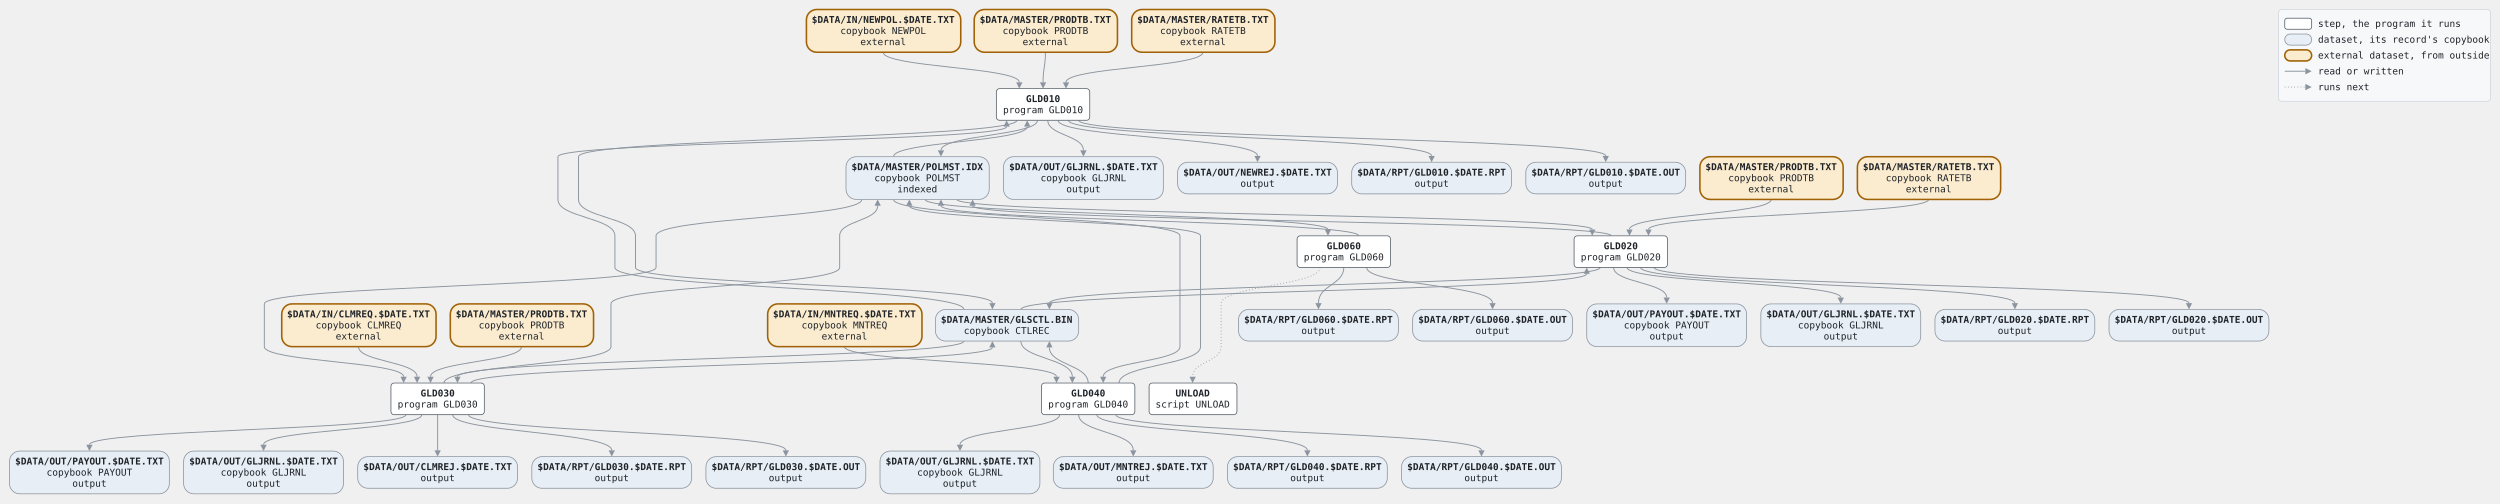
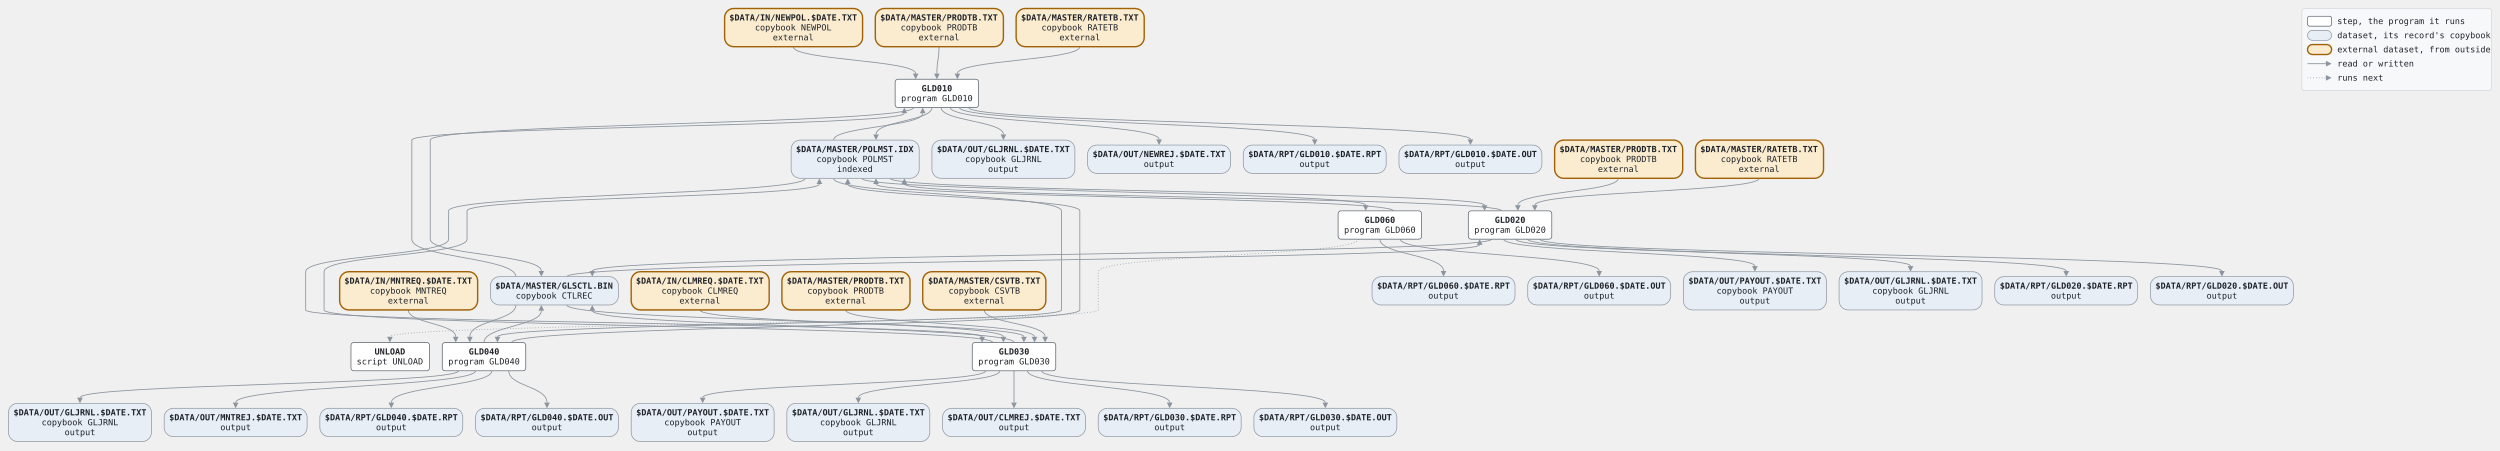
- <svg xmlns="http://www.w3.org/2000/svg" width="3159" height="636" viewBox="0 0 3159 636" font-family="ui-monospace, SFMono-Regular, Menlo, Consolas, monospace" font-size="12">
+ <svg xmlns="http://www.w3.org/2000/svg" width="3533" height="636" viewBox="0 0 3533 636" font-family="ui-monospace, SFMono-Regular, Menlo, Consolas, monospace" font-size="12">
  <style>
.box { fill: #ffffff; stroke: #57606a; stroke-width: 1 }
.box.emphasis { stroke-width: 2.5 }
.box.data { fill: #e8eef6; stroke: #8c959f }
.box.external { fill: #fbecd0; stroke: #a16207; stroke-width: 2 }
.box.dashed { stroke-dasharray: 4 3 }
.label { fill: #1f2328 }
.label.first { font-weight: 600 }
.edge { fill: none; stroke: #8c959f; stroke-width: 1.2 }
.edge.dashed { stroke-dasharray: 4 3 }
.edge.dotted { stroke-dasharray: 1 3 }
.head { fill: #8c959f }
.legend { fill: #f6f8fa; stroke: #d0d7de }
.edge-label { fill: #57606a; font-size: 11px; paint-order: stroke; stroke: #ffffff; stroke-width: 4px; stroke-linejoin: round }
.box.highlight { stroke: #c2410c; stroke-width: 2.5 }
.edge.highlight { stroke: #c2410c; stroke-width: 2 }
.head.highlight { fill: #c2410c }
@media (prefers-color-scheme: dark) {
  .box { fill: #161b22; stroke: #8b949e }
  .box.data { fill: #1f2a3a; stroke: #6e7681 }
  .box.external { fill: #3a2c12; stroke: #d6a64a }
  .label { fill: #e6edf3 }
  .edge { stroke: #6e7681 }
  .head { fill: #6e7681 }
  .legend { fill: #0d1117; stroke: #30363d }
  .edge-label { fill: #9da5ae; stroke: #0d1117 }
  .box.highlight, .edge.highlight { stroke: #fb923c }
  .head.highlight { fill: #fb923c }
}
</style>
  <defs>
    <marker id="arrow" viewBox="0 0 8 8" refX="0" refY="4" markerUnits="userSpaceOnUse" markerWidth="8" markerHeight="8" orient="auto-start-reverse">
      <path class="head" d="M0,0 L8,4 L0,8 z" />
    </marker>
    <marker id="arrow-highlight" viewBox="0 0 8 8" refX="0" refY="4" markerUnits="userSpaceOnUse" markerWidth="8" markerHeight="8" orient="auto-start-reverse">
      <path class="head highlight" d="M0,0 L8,4 L0,8 z" />
    </marker>
  </defs>
-   <path class="edge" d="M1116,66 C1116,85 1288,85 1288,104" marker-end="url(#arrow)" />
-   <path class="edge" d="M1298,160 C1298,179 1129,179 1129,198" marker-start="url(#arrow)" />
-   <path class="edge" d="M1321,66 C1321,85 1318,85 1318,104" marker-end="url(#arrow)" />
-   <path class="edge" d="M1520,66 C1520,85 1347,85 1347,104" marker-end="url(#arrow)" />
-   <path class="edge" d="M1272,160 C1272,179 705,179 705,198 L705,252 C705,275 777,275 777,298 L777,338 C777,364 1218,364 1218,391" marker-start="url(#arrow)" />
-   <path class="edge" d="M1311,152 C1311,171 1189,171 1189,190" marker-end="url(#arrow)" />
-   <path class="edge" d="M1285,152 C1285,175 731,175 731,198 L731,252 C731,275 803,275 803,298 L803,338 C803,360 1254,360 1254,383" marker-end="url(#arrow)" />
-   <path class="edge" d="M1324,152 C1324,171 1369,171 1369,190" marker-end="url(#arrow)" />
-   <path class="edge" d="M1337,152 C1337,174 1589,174 1589,197" marker-end="url(#arrow)" />
-   <path class="edge" d="M1350,152 C1350,174 1809,174 1809,197" marker-end="url(#arrow)" />
-   <path class="edge" d="M1363,152 C1363,174 2029,174 2029,197" marker-end="url(#arrow)" />
-   <path class="edge" d="M1209,252 C1209,271 2012,271 2012,290" marker-end="url(#arrow)" />
-   <path class="edge" d="M2238,252 C2238,271 2059,271 2059,290" marker-end="url(#arrow)" />
-   <path class="edge" d="M2437,252 C2437,271 2083,271 2083,290" marker-end="url(#arrow)" />
-   <path class="edge" d="M2005,346 C2005,368 1290,368 1290,391" marker-start="url(#arrow)" />
-   <path class="edge" d="M1229,260 C1229,279 2036,279 2036,298" marker-start="url(#arrow)" />
-   <path class="edge" d="M2022,338 C2022,360 1326,360 1326,383" marker-end="url(#arrow)" />
-   <path class="edge" d="M2039,338 C2039,357 2106,357 2106,376" marker-end="url(#arrow)" />
-   <path class="edge" d="M2056,338 C2056,357 2326,357 2326,376" marker-end="url(#arrow)" />
-   <path class="edge" d="M2073,338 C2073,360 2546,360 2546,383" marker-end="url(#arrow)" />
-   <path class="edge" d="M2090,338 C2090,360 2766,360 2766,383" marker-end="url(#arrow)" />
-   <path class="edge" d="M453,438 C453,457 527,457 527,476" marker-end="url(#arrow)" />
-   <path class="edge" d="M1089,252 C1089,275 829,275 829,298 L829,338 C829,361 334,361 334,384 L334,438 C334,457 510,457 510,476" marker-end="url(#arrow)" />
-   <path class="edge" d="M659,438 C659,457 544,457 544,476" marker-end="url(#arrow)" />
-   <path class="edge" d="M1218,431 C1218,453 578,453 578,476" marker-end="url(#arrow)" />
-   <path class="edge" d="M1109,260 C1109,279 1061,279 1061,298 L1061,338 C1061,361 772,361 772,384 L772,438 C772,461 561,461 561,484" marker-start="url(#arrow)" />
-   <path class="edge" d="M1254,439 C1254,461 595,461 595,484" marker-start="url(#arrow)" />
-   <path class="edge" d="M513,524 C513,543 113,543 113,562" marker-end="url(#arrow)" />
-   <path class="edge" d="M533,524 C533,543 333,543 333,562" marker-end="url(#arrow)" />
-   <path class="edge" d="M553,524 C553,546 553,546 553,569" marker-end="url(#arrow)" />
-   <path class="edge" d="M572,524 C572,546 773,546 773,569" marker-end="url(#arrow)" />
-   <path class="edge" d="M592,524 C592,546 993,546 993,569" marker-end="url(#arrow)" />
-   <path class="edge" d="M1067,438 C1067,457 1335,457 1335,476" marker-end="url(#arrow)" />
-   <path class="edge" d="M1129,252 C1129,275 1491,275 1491,298 L1491,338 C1491,361 1491,361 1491,384 L1491,438 C1491,457 1394,457 1394,476" marker-end="url(#arrow)" />
-   <path class="edge" d="M1290,431 C1290,453 1355,453 1355,476" marker-end="url(#arrow)" />
-   <path class="edge" d="M1149,260 C1149,279 1517,279 1517,298 L1517,338 C1517,361 1517,361 1517,384 L1517,438 C1517,461 1414,461 1414,484" marker-start="url(#arrow)" />
-   <path class="edge" d="M1326,439 C1326,461 1375,461 1375,484" marker-start="url(#arrow)" />
-   <path class="edge" d="M1339,524 C1339,543 1213,543 1213,562" marker-end="url(#arrow)" />
-   <path class="edge" d="M1363,524 C1363,546 1432,546 1432,569" marker-end="url(#arrow)" />
-   <path class="edge" d="M1386,524 C1386,546 1652,546 1652,569" marker-end="url(#arrow)" />
-   <path class="edge" d="M1410,524 C1410,546 1872,546 1872,569" marker-end="url(#arrow)" />
-   <path class="edge" d="M1169,252 C1169,271 1678,271 1678,290" marker-end="url(#arrow)" />
-   <path class="edge" d="M1189,260 C1189,279 1717,279 1717,298" marker-start="url(#arrow)" />
-   <path class="edge" d="M1698,338 C1698,360 1666,360 1666,383" marker-end="url(#arrow)" />
-   <path class="edge" d="M1727,338 C1727,360 1886,360 1886,383" marker-end="url(#arrow)" />
-   <path class="edge dotted" d="M1668,338 C1668,361 1543,361 1543,384 L1543,438 C1543,457 1507,457 1507,476" marker-end="url(#arrow)" />
+   <path class="edge" d="M1121,66 C1121,85 1294,85 1294,104" marker-end="url(#arrow)" />
+   <path class="edge" d="M1304,160 C1304,179 1178,179 1178,198" marker-start="url(#arrow)" />
+   <path class="edge" d="M1327,66 C1327,85 1324,85 1324,104" marker-end="url(#arrow)" />
+   <path class="edge" d="M1526,66 C1526,85 1353,85 1353,104" marker-end="url(#arrow)" />
+   <path class="edge" d="M1278,160 C1278,179 582,179 582,198 L582,252 C582,275 582,275 582,298 L582,338 C582,364 729,364 729,391" marker-start="url(#arrow)" />
+   <path class="edge" d="M1317,152 C1317,171 1238,171 1238,190" marker-end="url(#arrow)" />
+   <path class="edge" d="M1291,152 C1291,175 608,175 608,198 L608,252 C608,275 608,275 608,298 L608,338 C608,360 765,360 765,383" marker-end="url(#arrow)" />
+   <path class="edge" d="M1330,152 C1330,171 1418,171 1418,190" marker-end="url(#arrow)" />
+   <path class="edge" d="M1343,152 C1343,174 1638,174 1638,197" marker-end="url(#arrow)" />
+   <path class="edge" d="M1356,152 C1356,174 1858,174 1858,197" marker-end="url(#arrow)" />
+   <path class="edge" d="M1369,152 C1369,174 2078,174 2078,197" marker-end="url(#arrow)" />
+   <path class="edge" d="M1258,252 C1258,271 2098,271 2098,290" marker-end="url(#arrow)" />
+   <path class="edge" d="M2287,252 C2287,271 2145,271 2145,290" marker-end="url(#arrow)" />
+   <path class="edge" d="M2486,252 C2486,271 2169,271 2169,290" marker-end="url(#arrow)" />
+   <path class="edge" d="M2091,346 C2091,368 801,368 801,391" marker-start="url(#arrow)" />
+   <path class="edge" d="M1278,260 C1278,279 2122,279 2122,298" marker-start="url(#arrow)" />
+   <path class="edge" d="M2108,338 C2108,360 837,360 837,383" marker-end="url(#arrow)" />
+   <path class="edge" d="M2125,338 C2125,357 2480,357 2480,376" marker-end="url(#arrow)" />
+   <path class="edge" d="M2142,338 C2142,357 2700,357 2700,376" marker-end="url(#arrow)" />
+   <path class="edge" d="M2159,338 C2159,360 2920,360 2920,383" marker-end="url(#arrow)" />
+   <path class="edge" d="M2176,338 C2176,360 3140,360 3140,383" marker-end="url(#arrow)" />
+   <path class="edge" d="M989,438 C989,457 1447,457 1447,476" marker-end="url(#arrow)" />
+   <path class="edge" d="M1138,252 C1138,275 634,275 634,298 L634,338 C634,361 432,361 432,384 L432,438 C432,457 1388,457 1388,476" marker-end="url(#arrow)" />
+   <path class="edge" d="M1195,438 C1195,457 1462,457 1462,476" marker-end="url(#arrow)" />
+   <path class="edge" d="M801,431 C801,453 1418,453 1418,476" marker-end="url(#arrow)" />
+   <path class="edge" d="M1391,438 C1391,457 1477,457 1477,476" marker-end="url(#arrow)" />
+   <path class="edge" d="M1158,260 C1158,279 660,279 660,298 L660,338 C660,361 458,361 458,384 L458,438 C458,461 1403,461 1403,484" marker-start="url(#arrow)" />
+   <path class="edge" d="M837,439 C837,461 1433,461 1433,484" marker-start="url(#arrow)" />
+   <path class="edge" d="M1393,524 C1393,543 993,543 993,562" marker-end="url(#arrow)" />
+   <path class="edge" d="M1413,524 C1413,543 1213,543 1213,562" marker-end="url(#arrow)" />
+   <path class="edge" d="M1433,524 C1433,546 1433,546 1433,569" marker-end="url(#arrow)" />
+   <path class="edge" d="M1452,524 C1452,546 1653,546 1653,569" marker-end="url(#arrow)" />
+   <path class="edge" d="M1472,524 C1472,546 1873,546 1873,569" marker-end="url(#arrow)" />
+   <path class="edge" d="M577,438 C577,457 644,457 644,476" marker-end="url(#arrow)" />
+   <path class="edge" d="M1178,252 C1178,275 1500,275 1500,298 L1500,338 C1500,361 1500,361 1500,384 L1500,438 C1500,457 703,457 703,476" marker-end="url(#arrow)" />
+   <path class="edge" d="M729,431 C729,453 664,453 664,476" marker-end="url(#arrow)" />
+   <path class="edge" d="M1198,260 C1198,279 1526,279 1526,298 L1526,338 C1526,361 1526,361 1526,384 L1526,438 C1526,461 723,461 723,484" marker-start="url(#arrow)" />
+   <path class="edge" d="M765,439 C765,461 684,461 684,484" marker-start="url(#arrow)" />
+   <path class="edge" d="M648,524 C648,543 113,543 113,562" marker-end="url(#arrow)" />
+   <path class="edge" d="M672,524 C672,546 333,546 333,569" marker-end="url(#arrow)" />
+   <path class="edge" d="M695,524 C695,546 553,546 553,569" marker-end="url(#arrow)" />
+   <path class="edge" d="M719,524 C719,546 773,546 773,569" marker-end="url(#arrow)" />
+   <path class="edge" d="M1218,252 C1218,271 1930,271 1930,290" marker-end="url(#arrow)" />
+   <path class="edge" d="M1238,260 C1238,279 1969,279 1969,298" marker-start="url(#arrow)" />
+   <path class="edge" d="M1950,338 C1950,360 2040,360 2040,383" marker-end="url(#arrow)" />
+   <path class="edge" d="M1979,338 C1979,360 2260,360 2260,383" marker-end="url(#arrow)" />
+   <path class="edge dotted" d="M1920,338 C1920,361 1552,361 1552,384 L1552,438 C1552,457 551,457 551,476" marker-end="url(#arrow)" />
  <a href="../copybooks/NEWPOL.md">
-     <rect class="box data external" x="1019" y="12" width="195" height="54" rx="13" />
-     <text class="label first" x="1116" y="29" text-anchor="middle">$DATA/IN/NEWPOL.$DATE.TXT</text>
-     <text class="label" x="1116" y="43" text-anchor="middle">copybook NEWPOL</text>
-     <text class="label" x="1116" y="57" text-anchor="middle">external</text>
+     <rect class="box data external" x="1024" y="12" width="195" height="54" rx="13" />
+     <text class="label first" x="1121" y="29" text-anchor="middle">$DATA/IN/NEWPOL.$DATE.TXT</text>
+     <text class="label" x="1121" y="43" text-anchor="middle">copybook NEWPOL</text>
+     <text class="label" x="1121" y="57" text-anchor="middle">external</text>
  </a>
  <a href="../copybooks/POLMST.md">
-     <rect class="box data" x="1069" y="198" width="181" height="54" rx="13" />
-     <text class="label first" x="1159" y="215" text-anchor="middle">$DATA/MASTER/POLMST.IDX</text>
-     <text class="label" x="1159" y="229" text-anchor="middle">copybook POLMST</text>
-     <text class="label" x="1159" y="243" text-anchor="middle">indexed</text>
+     <rect class="box data" x="1118" y="198" width="181" height="54" rx="13" />
+     <text class="label first" x="1208" y="215" text-anchor="middle">$DATA/MASTER/POLMST.IDX</text>
+     <text class="label" x="1208" y="229" text-anchor="middle">copybook POLMST</text>
+     <text class="label" x="1208" y="243" text-anchor="middle">indexed</text>
  </a>
  <a href="../copybooks/PRODTB.md">
-     <rect class="box data external" x="1231" y="12" width="181" height="54" rx="13" />
-     <text class="label first" x="1321" y="29" text-anchor="middle">$DATA/MASTER/PRODTB.TXT</text>
-     <text class="label" x="1321" y="43" text-anchor="middle">copybook PRODTB</text>
-     <text class="label" x="1321" y="57" text-anchor="middle">external</text>
+     <rect class="box data external" x="1237" y="12" width="181" height="54" rx="13" />
+     <text class="label first" x="1327" y="29" text-anchor="middle">$DATA/MASTER/PRODTB.TXT</text>
+     <text class="label" x="1327" y="43" text-anchor="middle">copybook PRODTB</text>
+     <text class="label" x="1327" y="57" text-anchor="middle">external</text>
  </a>
  <a href="../copybooks/RATETB.md">
-     <rect class="box data external" x="1430" y="12" width="181" height="54" rx="13" />
-     <text class="label first" x="1520" y="29" text-anchor="middle">$DATA/MASTER/RATETB.TXT</text>
-     <text class="label" x="1520" y="43" text-anchor="middle">copybook RATETB</text>
-     <text class="label" x="1520" y="57" text-anchor="middle">external</text>
+     <rect class="box data external" x="1436" y="12" width="181" height="54" rx="13" />
+     <text class="label first" x="1526" y="29" text-anchor="middle">$DATA/MASTER/RATETB.TXT</text>
+     <text class="label" x="1526" y="43" text-anchor="middle">copybook RATETB</text>
+     <text class="label" x="1526" y="57" text-anchor="middle">external</text>
  </a>
  <a href="../copybooks/CTLREC.md">
-     <rect class="box data" x="1182" y="391" width="181" height="40" rx="13" />
-     <text class="label first" x="1272" y="408" text-anchor="middle">$DATA/MASTER/GLSCTL.BIN</text>
-     <text class="label" x="1272" y="422" text-anchor="middle">copybook CTLREC</text>
+     <rect class="box data" x="693" y="391" width="181" height="40" rx="13" />
+     <text class="label first" x="783" y="408" text-anchor="middle">$DATA/MASTER/GLSCTL.BIN</text>
+     <text class="label" x="783" y="422" text-anchor="middle">copybook CTLREC</text>
  </a>
  <a href="../programs/GLD010.md">
-     <rect class="box" x="1259" y="112" width="118" height="40" rx="4" />
-     <text class="label first" x="1318" y="129" text-anchor="middle">GLD010</text>
-     <text class="label" x="1318" y="143" text-anchor="middle">program GLD010</text>
-   </a>
-   <a href="../copybooks/GLJRNL.md">
-     <rect class="box data" x="1268" y="198" width="202" height="54" rx="13" />
-     <text class="label first" x="1369" y="215" text-anchor="middle">$DATA/OUT/GLJRNL.$DATE.TXT</text>
-     <text class="label" x="1369" y="229" text-anchor="middle">copybook GLJRNL</text>
-     <text class="label" x="1369" y="243" text-anchor="middle">output</text>
-   </a>
-   <g>
-     <rect class="box data" x="1488" y="205" width="202" height="40" rx="13" />
-     <text class="label first" x="1589" y="222" text-anchor="middle">$DATA/OUT/NEWREJ.$DATE.TXT</text>
-     <text class="label" x="1589" y="236" text-anchor="middle">output</text>
-   </g>
-   <g>
-     <rect class="box data" x="1708" y="205" width="202" height="40" rx="13" />
-     <text class="label first" x="1809" y="222" text-anchor="middle">$DATA/RPT/GLD010.$DATE.RPT</text>
-     <text class="label" x="1809" y="236" text-anchor="middle">output</text>
-   </g>
-   <g>
-     <rect class="box data" x="1928" y="205" width="202" height="40" rx="13" />
-     <text class="label first" x="2029" y="222" text-anchor="middle">$DATA/RPT/GLD010.$DATE.OUT</text>
-     <text class="label" x="2029" y="236" text-anchor="middle">output</text>
+     <rect class="box" x="1265" y="112" width="118" height="40" rx="4" />
+     <text class="label first" x="1324" y="129" text-anchor="middle">GLD010</text>
+     <text class="label" x="1324" y="143" text-anchor="middle">program GLD010</text>
+   </a>
+   <a href="../copybooks/GLJRNL.md">
+     <rect class="box data" x="1317" y="198" width="202" height="54" rx="13" />
+     <text class="label first" x="1418" y="215" text-anchor="middle">$DATA/OUT/GLJRNL.$DATE.TXT</text>
+     <text class="label" x="1418" y="229" text-anchor="middle">copybook GLJRNL</text>
+     <text class="label" x="1418" y="243" text-anchor="middle">output</text>
+   </a>
+   <g>
+     <rect class="box data" x="1537" y="205" width="202" height="40" rx="13" />
+     <text class="label first" x="1638" y="222" text-anchor="middle">$DATA/OUT/NEWREJ.$DATE.TXT</text>
+     <text class="label" x="1638" y="236" text-anchor="middle">output</text>
+   </g>
+   <g>
+     <rect class="box data" x="1757" y="205" width="202" height="40" rx="13" />
+     <text class="label first" x="1858" y="222" text-anchor="middle">$DATA/RPT/GLD010.$DATE.RPT</text>
+     <text class="label" x="1858" y="236" text-anchor="middle">output</text>
+   </g>
+   <g>
+     <rect class="box data" x="1977" y="205" width="202" height="40" rx="13" />
+     <text class="label first" x="2078" y="222" text-anchor="middle">$DATA/RPT/GLD010.$DATE.OUT</text>
+     <text class="label" x="2078" y="236" text-anchor="middle">output</text>
  </g>
  <a href="../copybooks/PRODTB.md">
-     <rect class="box data external" x="2148" y="198" width="181" height="54" rx="13" />
-     <text class="label first" x="2238" y="215" text-anchor="middle">$DATA/MASTER/PRODTB.TXT</text>
-     <text class="label" x="2238" y="229" text-anchor="middle">copybook PRODTB</text>
-     <text class="label" x="2238" y="243" text-anchor="middle">external</text>
+     <rect class="box data external" x="2197" y="198" width="181" height="54" rx="13" />
+     <text class="label first" x="2287" y="215" text-anchor="middle">$DATA/MASTER/PRODTB.TXT</text>
+     <text class="label" x="2287" y="229" text-anchor="middle">copybook PRODTB</text>
+     <text class="label" x="2287" y="243" text-anchor="middle">external</text>
  </a>
  <a href="../copybooks/RATETB.md">
-     <rect class="box data external" x="2347" y="198" width="181" height="54" rx="13" />
-     <text class="label first" x="2437" y="215" text-anchor="middle">$DATA/MASTER/RATETB.TXT</text>
-     <text class="label" x="2437" y="229" text-anchor="middle">copybook RATETB</text>
-     <text class="label" x="2437" y="243" text-anchor="middle">external</text>
+     <rect class="box data external" x="2396" y="198" width="181" height="54" rx="13" />
+     <text class="label first" x="2486" y="215" text-anchor="middle">$DATA/MASTER/RATETB.TXT</text>
+     <text class="label" x="2486" y="229" text-anchor="middle">copybook RATETB</text>
+     <text class="label" x="2486" y="243" text-anchor="middle">external</text>
  </a>
  <a href="../programs/GLD020.md">
-     <rect class="box" x="1989" y="298" width="118" height="40" rx="4" />
-     <text class="label first" x="2048" y="315" text-anchor="middle">GLD020</text>
-     <text class="label" x="2048" y="329" text-anchor="middle">program GLD020</text>
+     <rect class="box" x="2075" y="298" width="118" height="40" rx="4" />
+     <text class="label first" x="2134" y="315" text-anchor="middle">GLD020</text>
+     <text class="label" x="2134" y="329" text-anchor="middle">program GLD020</text>
  </a>
  <a href="../copybooks/PAYOUT.md">
-     <rect class="box data" x="2005" y="384" width="202" height="54" rx="13" />
-     <text class="label first" x="2106" y="401" text-anchor="middle">$DATA/OUT/PAYOUT.$DATE.TXT</text>
-     <text class="label" x="2106" y="415" text-anchor="middle">copybook PAYOUT</text>
-     <text class="label" x="2106" y="429" text-anchor="middle">output</text>
-   </a>
-   <a href="../copybooks/GLJRNL.md">
-     <rect class="box data" x="2225" y="384" width="202" height="54" rx="13" />
-     <text class="label first" x="2326" y="401" text-anchor="middle">$DATA/OUT/GLJRNL.$DATE.TXT</text>
-     <text class="label" x="2326" y="415" text-anchor="middle">copybook GLJRNL</text>
-     <text class="label" x="2326" y="429" text-anchor="middle">output</text>
-   </a>
-   <g>
-     <rect class="box data" x="2445" y="391" width="202" height="40" rx="13" />
-     <text class="label first" x="2546" y="408" text-anchor="middle">$DATA/RPT/GLD020.$DATE.RPT</text>
-     <text class="label" x="2546" y="422" text-anchor="middle">output</text>
-   </g>
-   <g>
-     <rect class="box data" x="2665" y="391" width="202" height="40" rx="13" />
-     <text class="label first" x="2766" y="408" text-anchor="middle">$DATA/RPT/GLD020.$DATE.OUT</text>
-     <text class="label" x="2766" y="422" text-anchor="middle">output</text>
+     <rect class="box data" x="2379" y="384" width="202" height="54" rx="13" />
+     <text class="label first" x="2480" y="401" text-anchor="middle">$DATA/OUT/PAYOUT.$DATE.TXT</text>
+     <text class="label" x="2480" y="415" text-anchor="middle">copybook PAYOUT</text>
+     <text class="label" x="2480" y="429" text-anchor="middle">output</text>
+   </a>
+   <a href="../copybooks/GLJRNL.md">
+     <rect class="box data" x="2599" y="384" width="202" height="54" rx="13" />
+     <text class="label first" x="2700" y="401" text-anchor="middle">$DATA/OUT/GLJRNL.$DATE.TXT</text>
+     <text class="label" x="2700" y="415" text-anchor="middle">copybook GLJRNL</text>
+     <text class="label" x="2700" y="429" text-anchor="middle">output</text>
+   </a>
+   <g>
+     <rect class="box data" x="2819" y="391" width="202" height="40" rx="13" />
+     <text class="label first" x="2920" y="408" text-anchor="middle">$DATA/RPT/GLD020.$DATE.RPT</text>
+     <text class="label" x="2920" y="422" text-anchor="middle">output</text>
+   </g>
+   <g>
+     <rect class="box data" x="3039" y="391" width="202" height="40" rx="13" />
+     <text class="label first" x="3140" y="408" text-anchor="middle">$DATA/RPT/GLD020.$DATE.OUT</text>
+     <text class="label" x="3140" y="422" text-anchor="middle">output</text>
  </g>
  <a href="../copybooks/CLMREQ.md">
-     <rect class="box data external" x="356" y="384" width="195" height="54" rx="13" />
-     <text class="label first" x="453" y="401" text-anchor="middle">$DATA/IN/CLMREQ.$DATE.TXT</text>
-     <text class="label" x="453" y="415" text-anchor="middle">copybook CLMREQ</text>
-     <text class="label" x="453" y="429" text-anchor="middle">external</text>
+     <rect class="box data external" x="892" y="384" width="195" height="54" rx="13" />
+     <text class="label first" x="989" y="401" text-anchor="middle">$DATA/IN/CLMREQ.$DATE.TXT</text>
+     <text class="label" x="989" y="415" text-anchor="middle">copybook CLMREQ</text>
+     <text class="label" x="989" y="429" text-anchor="middle">external</text>
  </a>
  <a href="../copybooks/PRODTB.md">
-     <rect class="box data external" x="569" y="384" width="181" height="54" rx="13" />
-     <text class="label first" x="659" y="401" text-anchor="middle">$DATA/MASTER/PRODTB.TXT</text>
-     <text class="label" x="659" y="415" text-anchor="middle">copybook PRODTB</text>
-     <text class="label" x="659" y="429" text-anchor="middle">external</text>
+     <rect class="box data external" x="1105" y="384" width="181" height="54" rx="13" />
+     <text class="label first" x="1195" y="401" text-anchor="middle">$DATA/MASTER/PRODTB.TXT</text>
+     <text class="label" x="1195" y="415" text-anchor="middle">copybook PRODTB</text>
+     <text class="label" x="1195" y="429" text-anchor="middle">external</text>
+   </a>
+   <a href="../copybooks/CSVTB.md">
+     <rect class="box data external" x="1304" y="384" width="174" height="54" rx="13" />
+     <text class="label first" x="1391" y="401" text-anchor="middle">$DATA/MASTER/CSVTB.TXT</text>
+     <text class="label" x="1391" y="415" text-anchor="middle">copybook CSVTB</text>
+     <text class="label" x="1391" y="429" text-anchor="middle">external</text>
  </a>
  <a href="../programs/GLD030.md">
-     <rect class="box" x="494" y="484" width="118" height="40" rx="4" />
-     <text class="label first" x="553" y="501" text-anchor="middle">GLD030</text>
-     <text class="label" x="553" y="515" text-anchor="middle">program GLD030</text>
+     <rect class="box" x="1374" y="484" width="118" height="40" rx="4" />
+     <text class="label first" x="1433" y="501" text-anchor="middle">GLD030</text>
+     <text class="label" x="1433" y="515" text-anchor="middle">program GLD030</text>
  </a>
  <a href="../copybooks/PAYOUT.md">
-     <rect class="box data" x="12" y="570" width="202" height="54" rx="13" />
-     <text class="label first" x="113" y="587" text-anchor="middle">$DATA/OUT/PAYOUT.$DATE.TXT</text>
-     <text class="label" x="113" y="601" text-anchor="middle">copybook PAYOUT</text>
-     <text class="label" x="113" y="615" text-anchor="middle">output</text>
-   </a>
-   <a href="../copybooks/GLJRNL.md">
-     <rect class="box data" x="232" y="570" width="202" height="54" rx="13" />
-     <text class="label first" x="333" y="587" text-anchor="middle">$DATA/OUT/GLJRNL.$DATE.TXT</text>
-     <text class="label" x="333" y="601" text-anchor="middle">copybook GLJRNL</text>
-     <text class="label" x="333" y="615" text-anchor="middle">output</text>
-   </a>
-   <g>
-     <rect class="box data" x="452" y="577" width="202" height="40" rx="13" />
-     <text class="label first" x="553" y="594" text-anchor="middle">$DATA/OUT/CLMREJ.$DATE.TXT</text>
-     <text class="label" x="553" y="608" text-anchor="middle">output</text>
-   </g>
-   <g>
-     <rect class="box data" x="672" y="577" width="202" height="40" rx="13" />
-     <text class="label first" x="773" y="594" text-anchor="middle">$DATA/RPT/GLD030.$DATE.RPT</text>
-     <text class="label" x="773" y="608" text-anchor="middle">output</text>
-   </g>
-   <g>
-     <rect class="box data" x="892" y="577" width="202" height="40" rx="13" />
-     <text class="label first" x="993" y="594" text-anchor="middle">$DATA/RPT/GLD030.$DATE.OUT</text>
-     <text class="label" x="993" y="608" text-anchor="middle">output</text>
-   </g>
-   <a href="../copybooks/MNTREQ.md">
-     <rect class="box data external" x="970" y="384" width="195" height="54" rx="13" />
-     <text class="label first" x="1067" y="401" text-anchor="middle">$DATA/IN/MNTREQ.$DATE.TXT</text>
-     <text class="label" x="1067" y="415" text-anchor="middle">copybook MNTREQ</text>
-     <text class="label" x="1067" y="429" text-anchor="middle">external</text>
-   </a>
-   <a href="../programs/GLD040.md">
-     <rect class="box" x="1316" y="484" width="118" height="40" rx="4" />
-     <text class="label first" x="1375" y="501" text-anchor="middle">GLD040</text>
-     <text class="label" x="1375" y="515" text-anchor="middle">program GLD040</text>
+     <rect class="box data" x="892" y="570" width="202" height="54" rx="13" />
+     <text class="label first" x="993" y="587" text-anchor="middle">$DATA/OUT/PAYOUT.$DATE.TXT</text>
+     <text class="label" x="993" y="601" text-anchor="middle">copybook PAYOUT</text>
+     <text class="label" x="993" y="615" text-anchor="middle">output</text>
  </a>
  <a href="../copybooks/GLJRNL.md">
    <rect class="box data" x="1112" y="570" width="202" height="54" rx="13" />
    <text class="label first" x="1213" y="587" text-anchor="middle">$DATA/OUT/GLJRNL.$DATE.TXT</text>
    <text class="label" x="1213" y="601" text-anchor="middle">copybook GLJRNL</text>
    <text class="label" x="1213" y="615" text-anchor="middle">output</text>
  </a>
  <g>
-     <rect class="box data" x="1331" y="577" width="202" height="40" rx="13" />
-     <text class="label first" x="1432" y="594" text-anchor="middle">$DATA/OUT/MNTREJ.$DATE.TXT</text>
-     <text class="label" x="1432" y="608" text-anchor="middle">output</text>
-   </g>
-   <g>
-     <rect class="box data" x="1551" y="577" width="202" height="40" rx="13" />
-     <text class="label first" x="1652" y="594" text-anchor="middle">$DATA/RPT/GLD040.$DATE.RPT</text>
-     <text class="label" x="1652" y="608" text-anchor="middle">output</text>
-   </g>
-   <g>
-     <rect class="box data" x="1771" y="577" width="202" height="40" rx="13" />
-     <text class="label first" x="1872" y="594" text-anchor="middle">$DATA/RPT/GLD040.$DATE.OUT</text>
-     <text class="label" x="1872" y="608" text-anchor="middle">output</text>
+     <rect class="box data" x="1332" y="577" width="202" height="40" rx="13" />
+     <text class="label first" x="1433" y="594" text-anchor="middle">$DATA/OUT/CLMREJ.$DATE.TXT</text>
+     <text class="label" x="1433" y="608" text-anchor="middle">output</text>
+   </g>
+   <g>
+     <rect class="box data" x="1552" y="577" width="202" height="40" rx="13" />
+     <text class="label first" x="1653" y="594" text-anchor="middle">$DATA/RPT/GLD030.$DATE.RPT</text>
+     <text class="label" x="1653" y="608" text-anchor="middle">output</text>
+   </g>
+   <g>
+     <rect class="box data" x="1772" y="577" width="202" height="40" rx="13" />
+     <text class="label first" x="1873" y="594" text-anchor="middle">$DATA/RPT/GLD030.$DATE.OUT</text>
+     <text class="label" x="1873" y="608" text-anchor="middle">output</text>
+   </g>
+   <a href="../copybooks/MNTREQ.md">
+     <rect class="box data external" x="480" y="384" width="195" height="54" rx="13" />
+     <text class="label first" x="577" y="401" text-anchor="middle">$DATA/IN/MNTREQ.$DATE.TXT</text>
+     <text class="label" x="577" y="415" text-anchor="middle">copybook MNTREQ</text>
+     <text class="label" x="577" y="429" text-anchor="middle">external</text>
+   </a>
+   <a href="../programs/GLD040.md">
+     <rect class="box" x="625" y="484" width="118" height="40" rx="4" />
+     <text class="label first" x="684" y="501" text-anchor="middle">GLD040</text>
+     <text class="label" x="684" y="515" text-anchor="middle">program GLD040</text>
+   </a>
+   <a href="../copybooks/GLJRNL.md">
+     <rect class="box data" x="12" y="570" width="202" height="54" rx="13" />
+     <text class="label first" x="113" y="587" text-anchor="middle">$DATA/OUT/GLJRNL.$DATE.TXT</text>
+     <text class="label" x="113" y="601" text-anchor="middle">copybook GLJRNL</text>
+     <text class="label" x="113" y="615" text-anchor="middle">output</text>
+   </a>
+   <g>
+     <rect class="box data" x="232" y="577" width="202" height="40" rx="13" />
+     <text class="label first" x="333" y="594" text-anchor="middle">$DATA/OUT/MNTREJ.$DATE.TXT</text>
+     <text class="label" x="333" y="608" text-anchor="middle">output</text>
+   </g>
+   <g>
+     <rect class="box data" x="452" y="577" width="202" height="40" rx="13" />
+     <text class="label first" x="553" y="594" text-anchor="middle">$DATA/RPT/GLD040.$DATE.RPT</text>
+     <text class="label" x="553" y="608" text-anchor="middle">output</text>
+   </g>
+   <g>
+     <rect class="box data" x="672" y="577" width="202" height="40" rx="13" />
+     <text class="label first" x="773" y="594" text-anchor="middle">$DATA/RPT/GLD040.$DATE.OUT</text>
+     <text class="label" x="773" y="608" text-anchor="middle">output</text>
  </g>
  <a href="../programs/GLD060.md">
-     <rect class="box" x="1639" y="298" width="118" height="40" rx="4" />
-     <text class="label first" x="1698" y="315" text-anchor="middle">GLD060</text>
-     <text class="label" x="1698" y="329" text-anchor="middle">program GLD060</text>
-   </a>
-   <g>
-     <rect class="box data" x="1565" y="391" width="202" height="40" rx="13" />
-     <text class="label first" x="1666" y="408" text-anchor="middle">$DATA/RPT/GLD060.$DATE.RPT</text>
-     <text class="label" x="1666" y="422" text-anchor="middle">output</text>
-   </g>
-   <g>
-     <rect class="box data" x="1785" y="391" width="202" height="40" rx="13" />
-     <text class="label first" x="1886" y="408" text-anchor="middle">$DATA/RPT/GLD060.$DATE.OUT</text>
-     <text class="label" x="1886" y="422" text-anchor="middle">output</text>
-   </g>
-   <g>
-     <rect class="box" x="1452" y="484" width="111" height="40" rx="4" />
-     <text class="label first" x="1507" y="501" text-anchor="middle">UNLOAD</text>
-     <text class="label" x="1507" y="515" text-anchor="middle">script UNLOAD</text>
+     <rect class="box" x="1891" y="298" width="118" height="40" rx="4" />
+     <text class="label first" x="1950" y="315" text-anchor="middle">GLD060</text>
+     <text class="label" x="1950" y="329" text-anchor="middle">program GLD060</text>
+   </a>
+   <g>
+     <rect class="box data" x="1939" y="391" width="202" height="40" rx="13" />
+     <text class="label first" x="2040" y="408" text-anchor="middle">$DATA/RPT/GLD060.$DATE.RPT</text>
+     <text class="label" x="2040" y="422" text-anchor="middle">output</text>
+   </g>
+   <g>
+     <rect class="box data" x="2159" y="391" width="202" height="40" rx="13" />
+     <text class="label first" x="2260" y="408" text-anchor="middle">$DATA/RPT/GLD060.$DATE.OUT</text>
+     <text class="label" x="2260" y="422" text-anchor="middle">output</text>
+   </g>
+   <g>
+     <rect class="box" x="496" y="484" width="111" height="40" rx="4" />
+     <text class="label first" x="551" y="501" text-anchor="middle">UNLOAD</text>
+     <text class="label" x="551" y="515" text-anchor="middle">script UNLOAD</text>
  </g>
  <g class="legend-keys">
-     <rect class="legend" x="2879" y="12" width="268" height="116" rx="4" />
-     <rect class="box" x="2887" y="23" width="34" height="14" rx="3" />
-     <text class="label" x="2929" y="34">step, the program it runs</text>
-     <rect class="box data" x="2887" y="43" width="34" height="14" rx="7" />
-     <text class="label" x="2929" y="54">dataset, its record's copybook</text>
-     <rect class="box data external" x="2887" y="63" width="34" height="14" rx="7" />
-     <text class="label" x="2929" y="74">external dataset, from outside</text>
-     <path class="edge" d="M2887,90 L2913,90" marker-end="url(#arrow)" />
-     <text class="label" x="2929" y="94">read or written</text>
-     <path class="edge dotted" d="M2887,110 L2913,110" marker-end="url(#arrow)" />
-     <text class="label" x="2929" y="114">runs next</text>
+     <rect class="legend" x="3253" y="12" width="268" height="116" rx="4" />
+     <rect class="box" x="3261" y="23" width="34" height="14" rx="3" />
+     <text class="label" x="3303" y="34">step, the program it runs</text>
+     <rect class="box data" x="3261" y="43" width="34" height="14" rx="7" />
+     <text class="label" x="3303" y="54">dataset, its record's copybook</text>
+     <rect class="box data external" x="3261" y="63" width="34" height="14" rx="7" />
+     <text class="label" x="3303" y="74">external dataset, from outside</text>
+     <path class="edge" d="M3261,90 L3287,90" marker-end="url(#arrow)" />
+     <text class="label" x="3303" y="94">read or written</text>
+     <path class="edge dotted" d="M3261,110 L3287,110" marker-end="url(#arrow)" />
+     <text class="label" x="3303" y="114">runs next</text>
  </g>
</svg>
